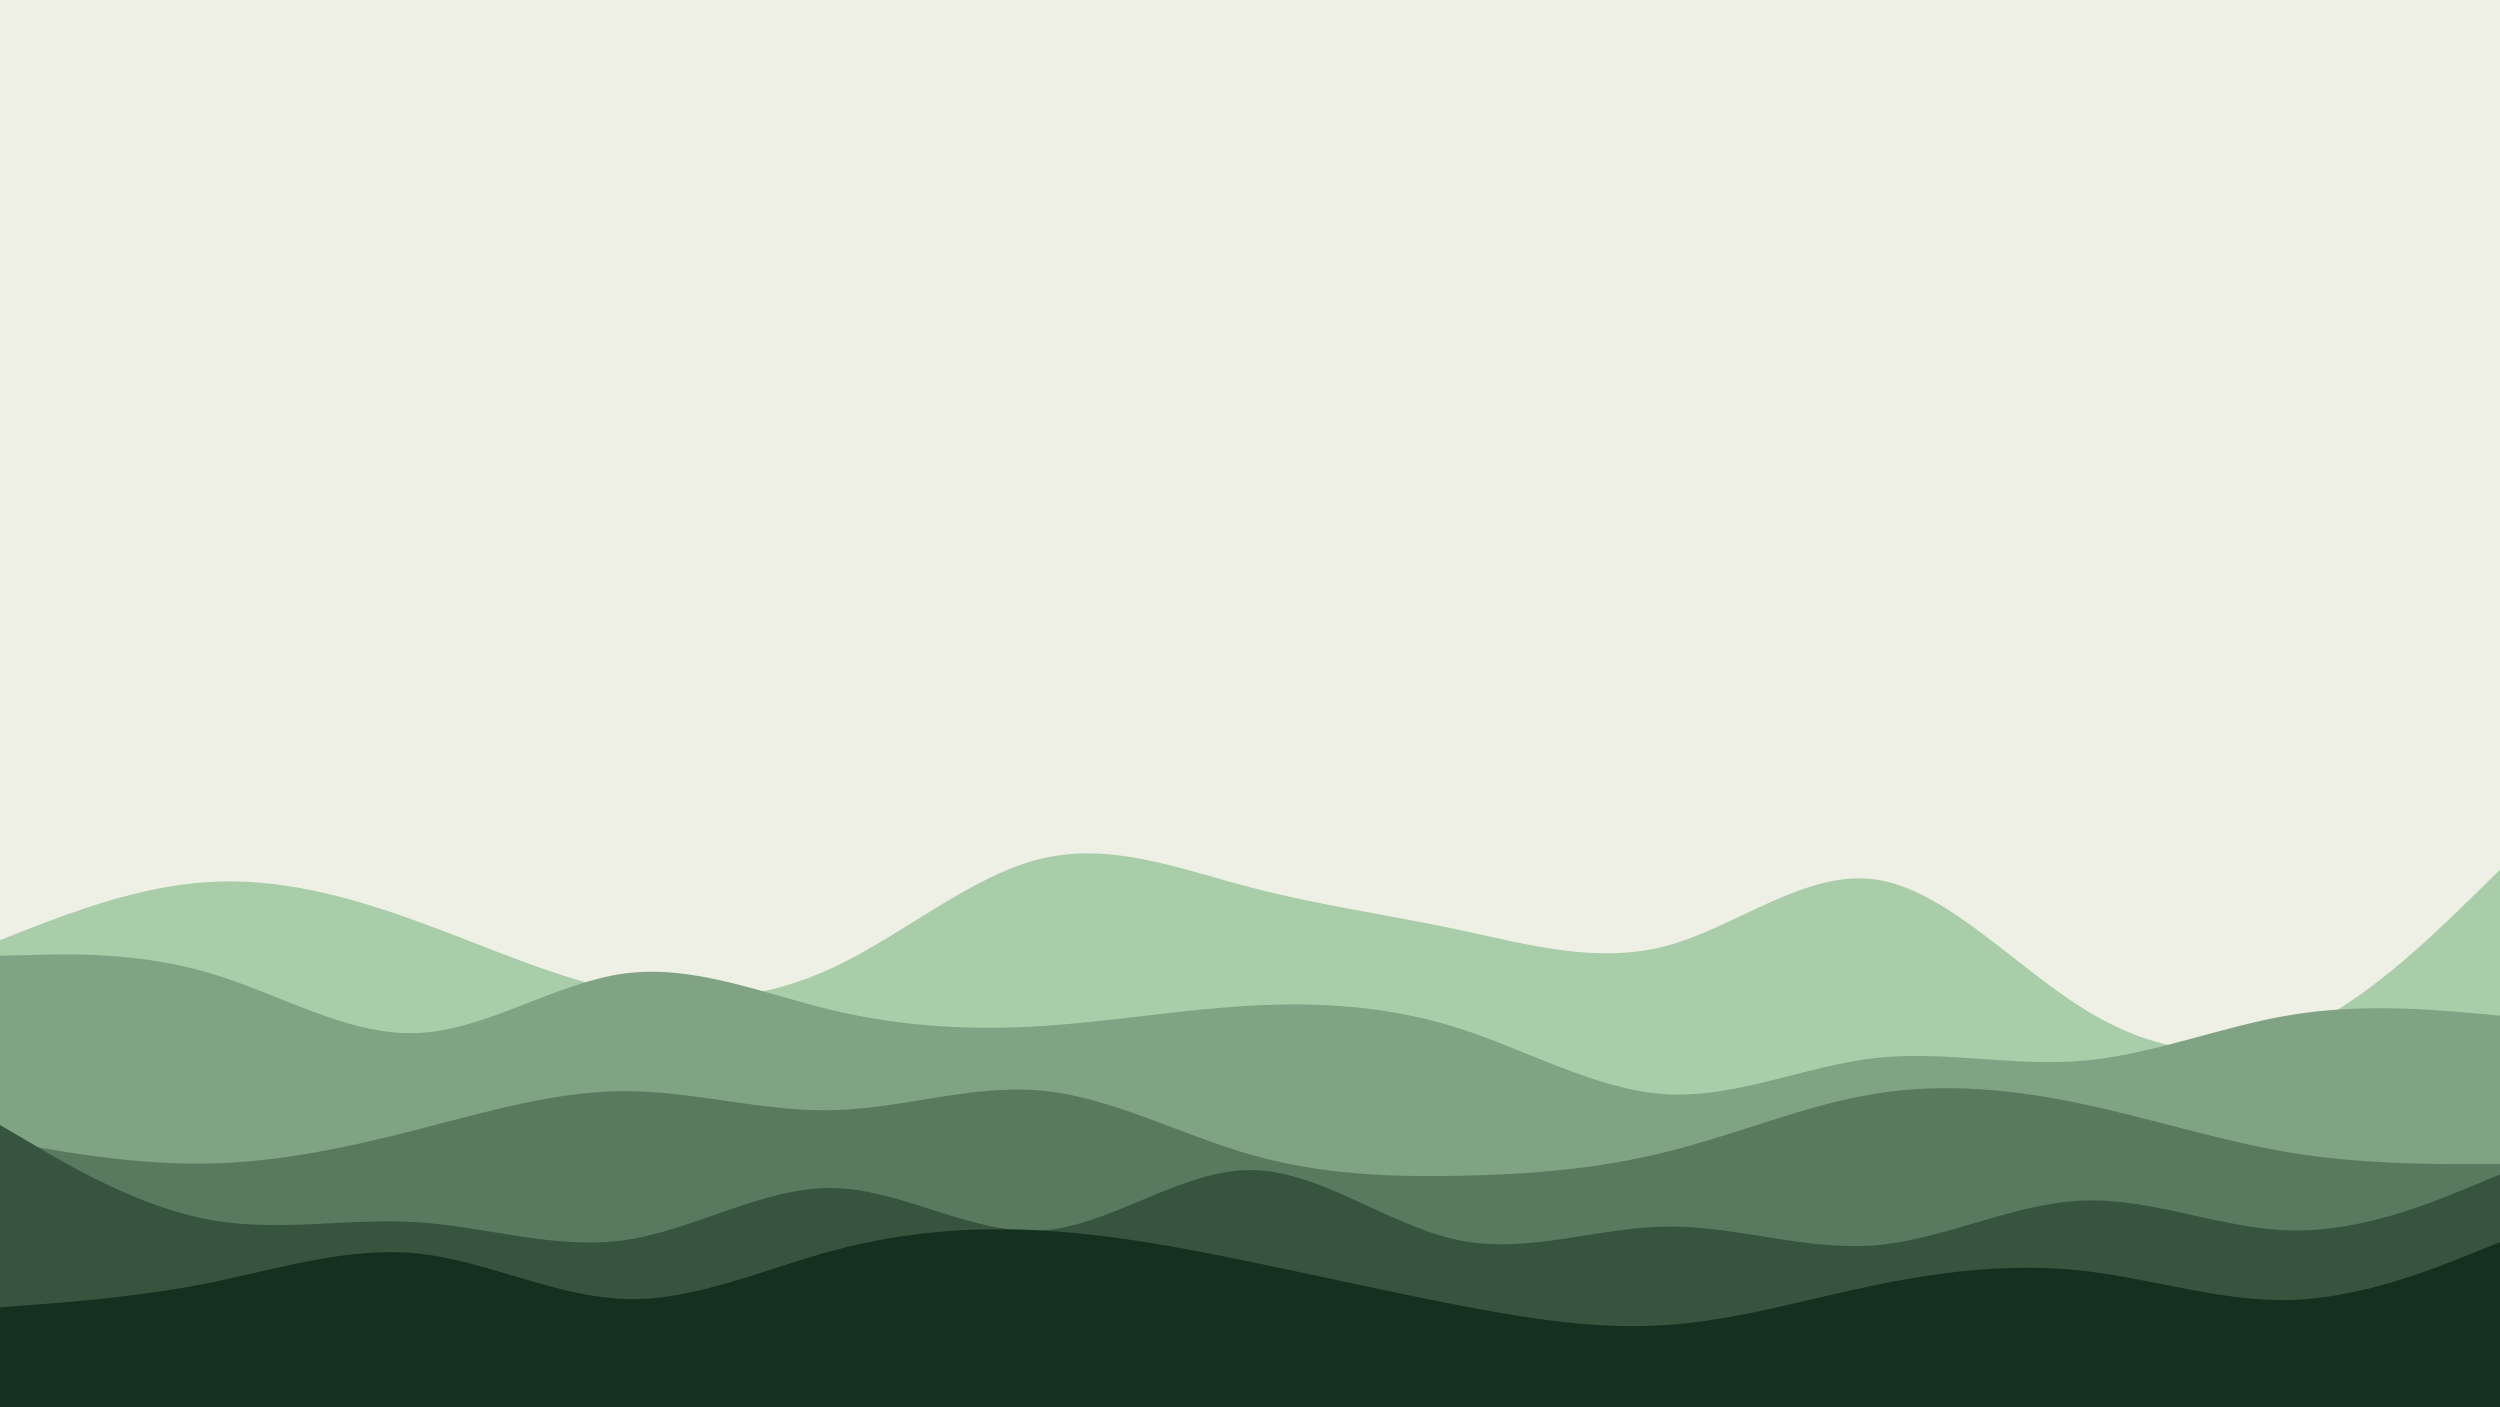
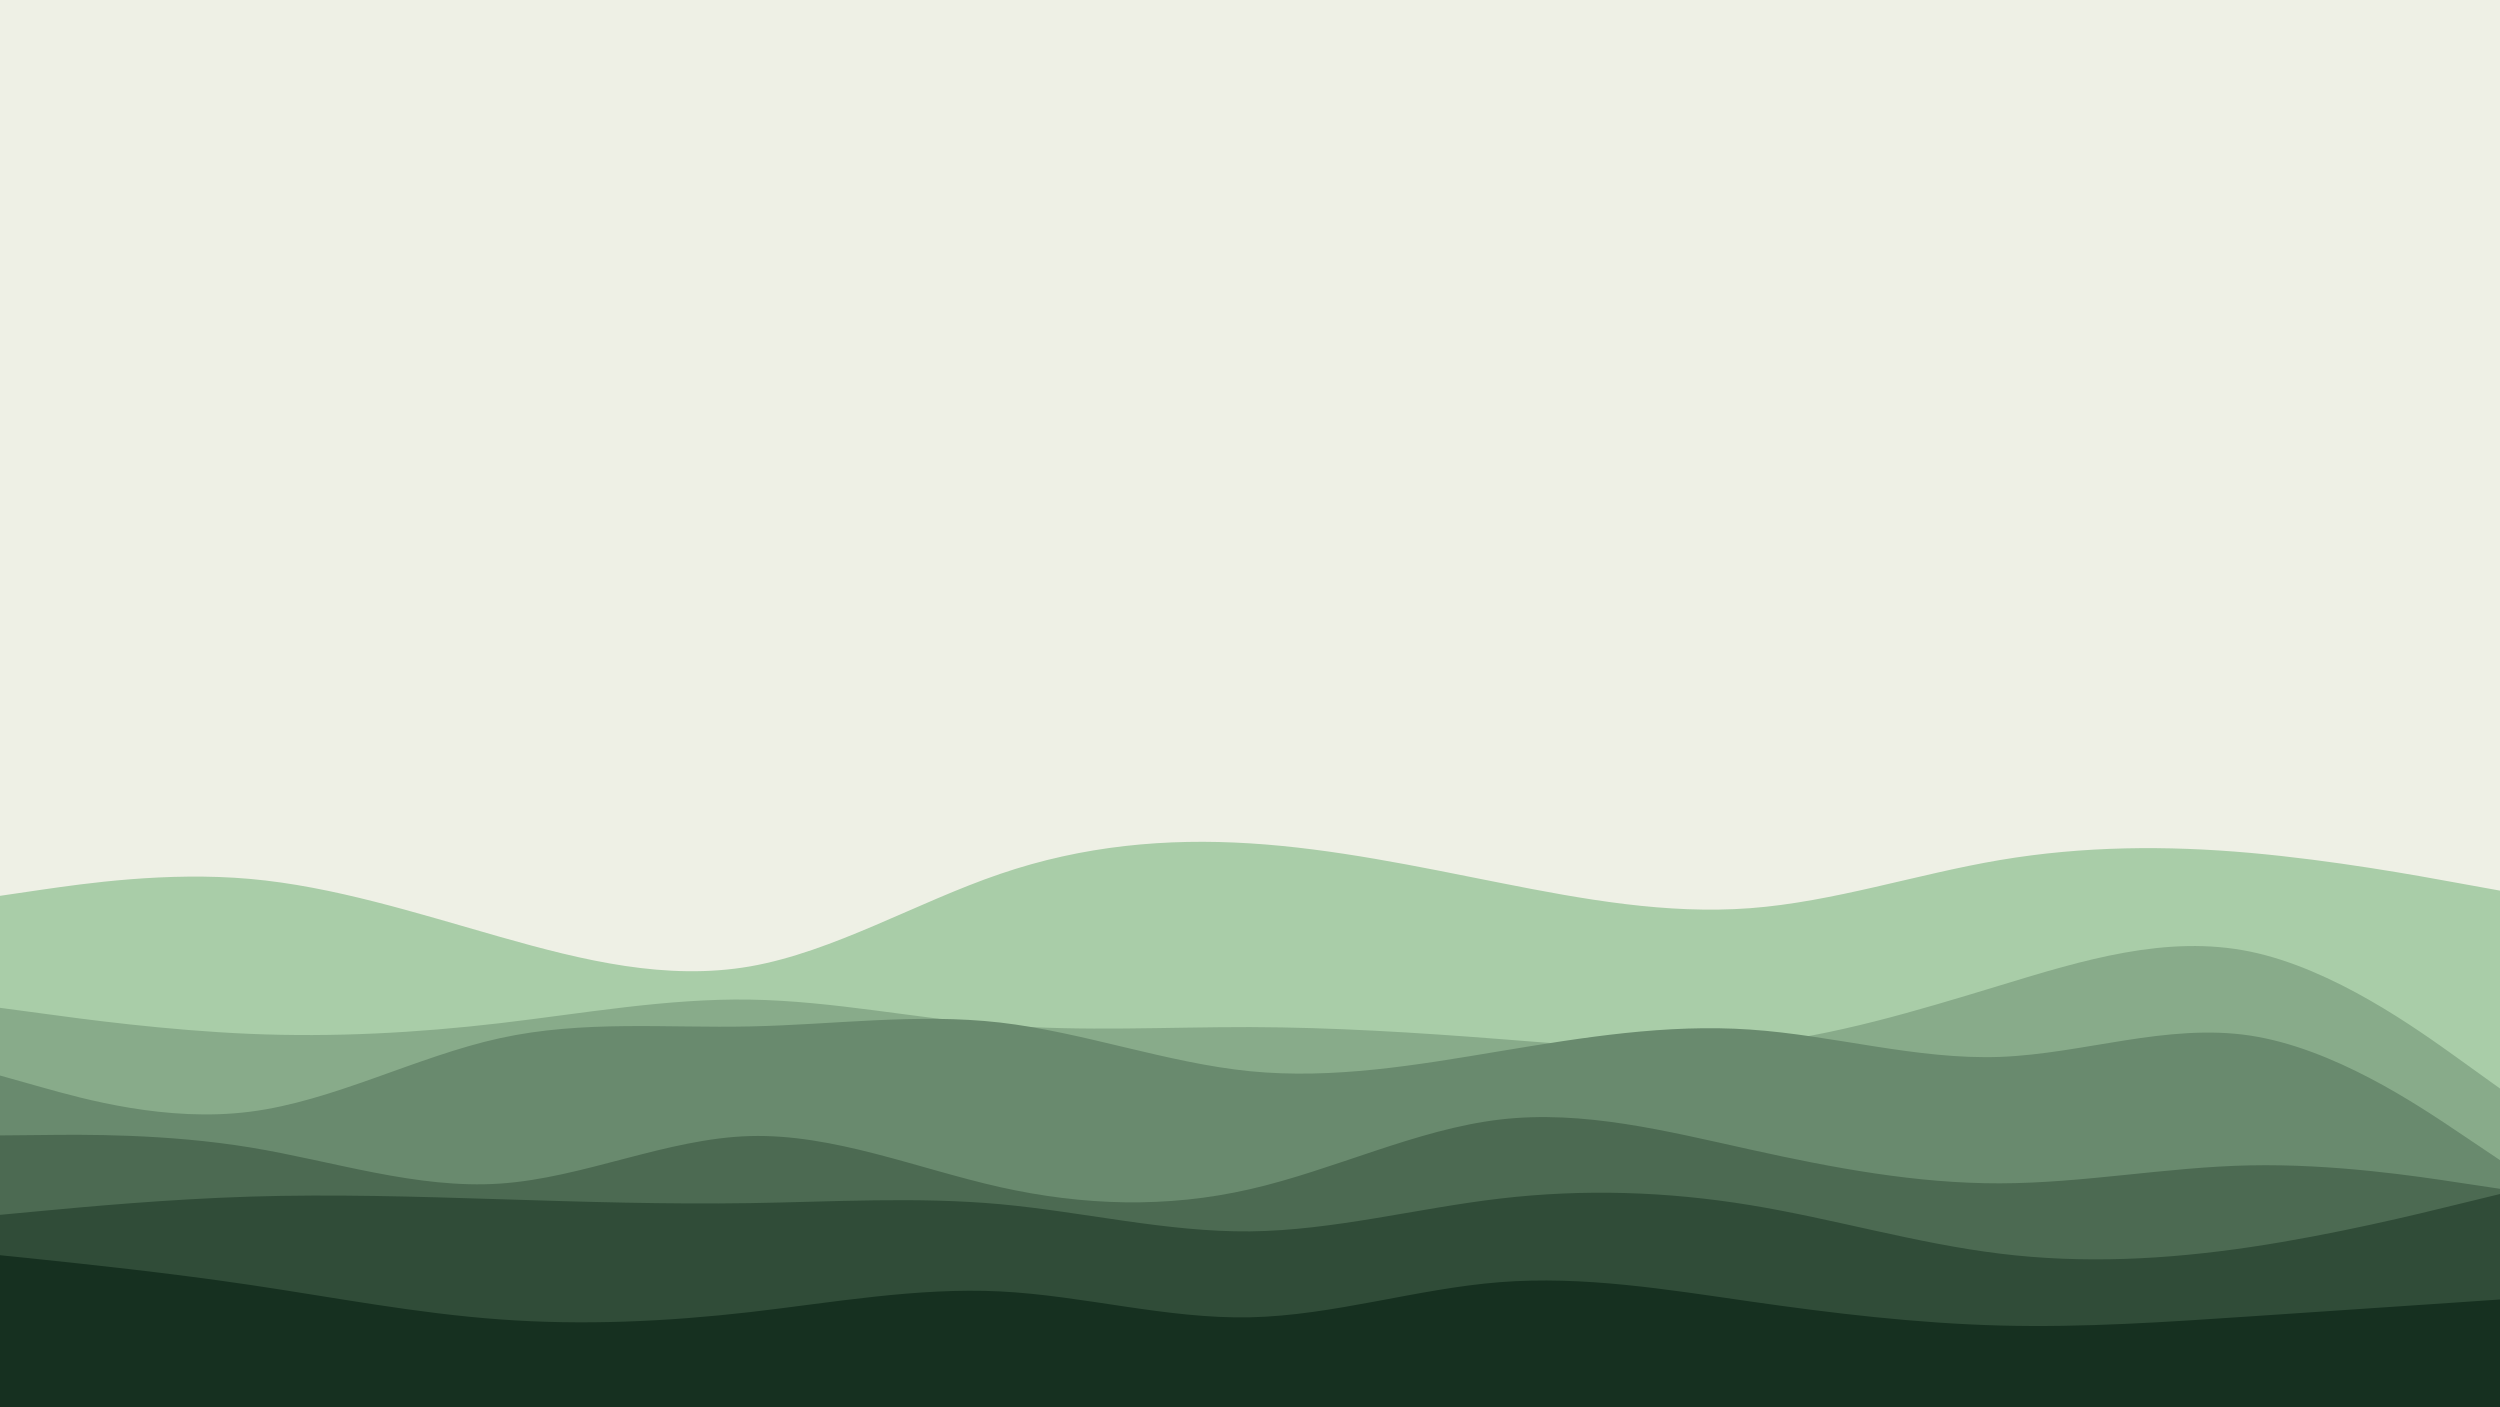
- <svg xmlns="http://www.w3.org/2000/svg" id="visual" viewBox="0 0 960 540" width="960" height="540" version="1.1">
-   <rect x="0" y="0" width="960" height="540" fill="#eef0e5" />
-   <path d="M0 361L13.3 355.8C26.7 350.7 53.3 340.3 80 338.7C106.7 337 133.3 344 160 353.7C186.7 363.3 213.3 375.7 240 380.8C266.7 386 293.3 384 320 371.5C346.7 359 373.3 336 400 329.7C426.7 323.3 453.3 333.7 480 340.7C506.7 347.7 533.3 351.3 560 357C586.7 362.7 613.3 370.3 640 363.2C666.7 356 693.3 334 720 337.7C746.7 341.3 773.3 370.7 800 387.3C826.7 404 853.3 408 880 397C906.7 386 933.3 360 946.7 347L960 334L960 541L946.7 541C933.3 541 906.7 541 880 541C853.3 541 826.7 541 800 541C773.3 541 746.7 541 720 541C693.3 541 666.7 541 640 541C613.3 541 586.7 541 560 541C533.3 541 506.7 541 480 541C453.3 541 426.7 541 400 541C373.3 541 346.7 541 320 541C293.3 541 266.7 541 240 541C213.3 541 186.7 541 160 541C133.3 541 106.7 541 80 541C53.3 541 26.7 541 13.3 541L0 541Z" fill="#a9cda8" />
-   <path d="M0 367L13.3 366.7C26.7 366.3 53.3 365.7 80 373.5C106.7 381.3 133.3 397.7 160 396.7C186.7 395.7 213.3 377.3 240 373.8C266.7 370.3 293.3 381.7 320 388C346.7 394.3 373.3 395.7 400 394C426.7 392.3 453.3 387.7 480 386.2C506.7 384.7 533.3 386.3 560 394.8C586.7 403.3 613.3 418.7 640 420.2C666.7 421.7 693.3 409.3 720 406.3C746.7 403.3 773.3 409.7 800 407.3C826.7 405 853.3 394 880 389.7C906.7 385.3 933.3 387.7 946.7 388.8L960 390L960 541L946.7 541C933.3 541 906.7 541 880 541C853.3 541 826.7 541 800 541C773.3 541 746.7 541 720 541C693.3 541 666.7 541 640 541C613.3 541 586.7 541 560 541C533.3 541 506.7 541 480 541C453.3 541 426.7 541 400 541C373.3 541 346.7 541 320 541C293.3 541 266.7 541 240 541C213.3 541 186.7 541 160 541C133.3 541 106.7 541 80 541C53.3 541 26.7 541 13.3 541L0 541Z" fill="#80a383" />
-   <path d="M0 438L13.3 440.3C26.7 442.7 53.3 447.3 80 446.8C106.7 446.3 133.3 440.7 160 433.8C186.7 427 213.3 419 240 419C266.7 419 293.3 427 320 426.3C346.7 425.7 373.3 416.3 400 418.8C426.7 421.3 453.3 435.7 480 443.3C506.7 451 533.3 452 560 451.5C586.7 451 613.3 449 640 442.3C666.7 435.7 693.3 424.3 720 420C746.7 415.7 773.3 418.3 800 424C826.7 429.7 853.3 438.3 880 442.7C906.7 447 933.3 447 946.7 447L960 447L960 541L946.7 541C933.3 541 906.7 541 880 541C853.3 541 826.7 541 800 541C773.3 541 746.7 541 720 541C693.3 541 666.7 541 640 541C613.3 541 586.7 541 560 541C533.3 541 506.7 541 480 541C453.3 541 426.7 541 400 541C373.3 541 346.7 541 320 541C293.3 541 266.7 541 240 541C213.3 541 186.7 541 160 541C133.3 541 106.7 541 80 541C53.3 541 26.7 541 13.3 541L0 541Z" fill="#5a7a60" />
-   <path d="M0 432L13.3 439.8C26.7 447.7 53.3 463.3 80 468.3C106.7 473.3 133.3 467.7 160 469.3C186.7 471 213.3 480 240 476.2C266.7 472.3 293.3 455.7 320 456.2C346.7 456.7 373.3 474.3 400 472.5C426.7 470.7 453.3 449.3 480 449.3C506.7 449.3 533.3 470.7 560 476.2C586.7 481.7 613.3 471.3 640 471C666.7 470.7 693.3 480.3 720 478.2C746.7 476 773.3 462 800 461C826.7 460 853.3 472 880 472.5C906.7 473 933.3 462 946.7 456.5L960 451L960 541L946.7 541C933.3 541 906.7 541 880 541C853.3 541 826.7 541 800 541C773.3 541 746.7 541 720 541C693.3 541 666.7 541 640 541C613.3 541 586.7 541 560 541C533.3 541 506.7 541 480 541C453.3 541 426.7 541 400 541C373.3 541 346.7 541 320 541C293.3 541 266.7 541 240 541C213.3 541 186.7 541 160 541C133.3 541 106.7 541 80 541C53.3 541 26.7 541 13.3 541L0 541Z" fill="#37543f" />
-   <path d="M0 502L13.3 501C26.7 500 53.3 498 80 492.7C106.7 487.3 133.3 478.7 160 481.3C186.7 484 213.3 498 240 498.8C266.7 499.7 293.3 487.3 320 480.2C346.7 473 373.3 471 400 472.5C426.7 474 453.3 479 480 484.5C506.7 490 533.3 496 560 501.2C586.7 506.3 613.3 510.7 640 508.8C666.7 507 693.3 499 720 493.5C746.7 488 773.3 485 800 488C826.7 491 853.3 500 880 499.2C906.7 498.3 933.3 487.7 946.7 482.3L960 477L960 541L946.7 541C933.3 541 906.7 541 880 541C853.3 541 826.7 541 800 541C773.3 541 746.7 541 720 541C693.3 541 666.7 541 640 541C613.3 541 586.7 541 560 541C533.3 541 506.7 541 480 541C453.3 541 426.7 541 400 541C373.3 541 346.7 541 320 541C293.3 541 266.7 541 240 541C213.3 541 186.7 541 160 541C133.3 541 106.7 541 80 541C53.3 541 26.7 541 13.3 541L0 541Z" fill="#163020" />
+ <svg xmlns="http://www.w3.org/2000/svg" id="visual" viewBox="0 0 1920 1080" width="1920" height="1080" version="1.1">
+   <rect x="0" y="0" width="1920" height="1080" fill="#eef0e5" />
+   <path d="M0 688L32 683.3C64 678.7 128 669.3 192 675C256 680.7 320 701.3 384 719.5C448 737.7 512 753.3 576 742.2C640 731 704 693 768 671.2C832 649.3 896 643.7 960 647.7C1024 651.7 1088 665.3 1152 678C1216 690.7 1280 702.3 1344 697.5C1408 692.7 1472 671.3 1536 660.5C1600 649.7 1664 649.3 1728 655C1792 660.7 1856 672.3 1888 678.2L1920 684L1920 1081L1888 1081C1856 1081 1792 1081 1728 1081C1664 1081 1600 1081 1536 1081C1472 1081 1408 1081 1344 1081C1280 1081 1216 1081 1152 1081C1088 1081 1024 1081 960 1081C896 1081 832 1081 768 1081C704 1081 640 1081 576 1081C512 1081 448 1081 384 1081C320 1081 256 1081 192 1081C128 1081 64 1081 32 1081L0 1081Z" fill="#a9cda8" />
+   <path d="M0 774L32 778.3C64 782.7 128 791.3 192 794C256 796.7 320 793.3 384 785.8C448 778.3 512 766.7 576 767.7C640 768.7 704 782.3 768 787.3C832 792.3 896 788.7 960 788.8C1024 789 1088 793 1152 798C1216 803 1280 809 1344 802.3C1408 795.7 1472 776.3 1536 756.8C1600 737.3 1664 717.7 1728 730.8C1792 744 1856 790 1888 813L1920 836L1920 1081L1888 1081C1856 1081 1792 1081 1728 1081C1664 1081 1600 1081 1536 1081C1472 1081 1408 1081 1344 1081C1280 1081 1216 1081 1152 1081C1088 1081 1024 1081 960 1081C896 1081 832 1081 768 1081C704 1081 640 1081 576 1081C512 1081 448 1081 384 1081C320 1081 256 1081 192 1081C128 1081 64 1081 32 1081L0 1081Z" fill="#88ab8a" />
+   <path d="M0 826L32 835C64 844 128 862 192 853.8C256 845.7 320 811.3 384 797.3C448 783.3 512 789.7 576 788.3C640 787 704 778 768 785.3C832 792.7 896 816.3 960 822.7C1024 829 1088 818 1152 807.3C1216 796.7 1280 786.3 1344 790.7C1408 795 1472 814 1536 811.7C1600 809.3 1664 785.7 1728 795.3C1792 805 1856 848 1888 869.5L1920 891L1920 1081L1888 1081C1856 1081 1792 1081 1728 1081C1664 1081 1600 1081 1536 1081C1472 1081 1408 1081 1344 1081C1280 1081 1216 1081 1152 1081C1088 1081 1024 1081 960 1081C896 1081 832 1081 768 1081C704 1081 640 1081 576 1081C512 1081 448 1081 384 1081C320 1081 256 1081 192 1081C128 1081 64 1081 32 1081L0 1081Z" fill="#698a6e" />
+   <path d="M0 872L32 871.7C64 871.3 128 870.7 192 881.2C256 891.7 320 913.3 384 909C448 904.7 512 874.3 576 872.5C640 870.7 704 897.3 768 911.7C832 926 896 928 960 913.3C1024 898.7 1088 867.3 1152 859.8C1216 852.3 1280 868.7 1344 882.8C1408 897 1472 909 1536 908.8C1600 908.7 1664 896.3 1728 895C1792 893.7 1856 903.3 1888 908.2L1920 913L1920 1081L1888 1081C1856 1081 1792 1081 1728 1081C1664 1081 1600 1081 1536 1081C1472 1081 1408 1081 1344 1081C1280 1081 1216 1081 1152 1081C1088 1081 1024 1081 960 1081C896 1081 832 1081 768 1081C704 1081 640 1081 576 1081C512 1081 448 1081 384 1081C320 1081 256 1081 192 1081C128 1081 64 1081 32 1081L0 1081Z" fill="#4c6a52" />
+   <path d="M0 933L32 930C64 927 128 921 192 919C256 917 320 919 384 921C448 923 512 925 576 924C640 923 704 919 768 924.8C832 930.7 896 946.3 960 945.7C1024 945 1088 928 1152 920.5C1216 913 1280 915 1344 925.5C1408 936 1472 955 1536 962.8C1600 970.7 1664 967.3 1728 957.8C1792 948.3 1856 932.7 1888 924.8L1920 917L1920 1081L1888 1081C1856 1081 1792 1081 1728 1081C1664 1081 1600 1081 1536 1081C1472 1081 1408 1081 1344 1081C1280 1081 1216 1081 1152 1081C1088 1081 1024 1081 960 1081C896 1081 832 1081 768 1081C704 1081 640 1081 576 1081C512 1081 448 1081 384 1081C320 1081 256 1081 192 1081C128 1081 64 1081 32 1081L0 1081Z" fill="#304c38" />
+   <path d="M0 964L32 967.3C64 970.7 128 977.3 192 986.8C256 996.3 320 1008.7 384 1013.3C448 1018 512 1015 576 1007.7C640 1000.3 704 988.7 768 991.8C832 995 896 1013 960 1011.7C1024 1010.3 1088 989.7 1152 984.7C1216 979.7 1280 990.3 1344 999.5C1408 1008.7 1472 1016.3 1536 1018C1600 1019.7 1664 1015.3 1728 1011C1792 1006.7 1856 1002.3 1888 1000.2L1920 998L1920 1081L1888 1081C1856 1081 1792 1081 1728 1081C1664 1081 1600 1081 1536 1081C1472 1081 1408 1081 1344 1081C1280 1081 1216 1081 1152 1081C1088 1081 1024 1081 960 1081C896 1081 832 1081 768 1081C704 1081 640 1081 576 1081C512 1081 448 1081 384 1081C320 1081 256 1081 192 1081C128 1081 64 1081 32 1081L0 1081Z" fill="#163020" />
</svg>
